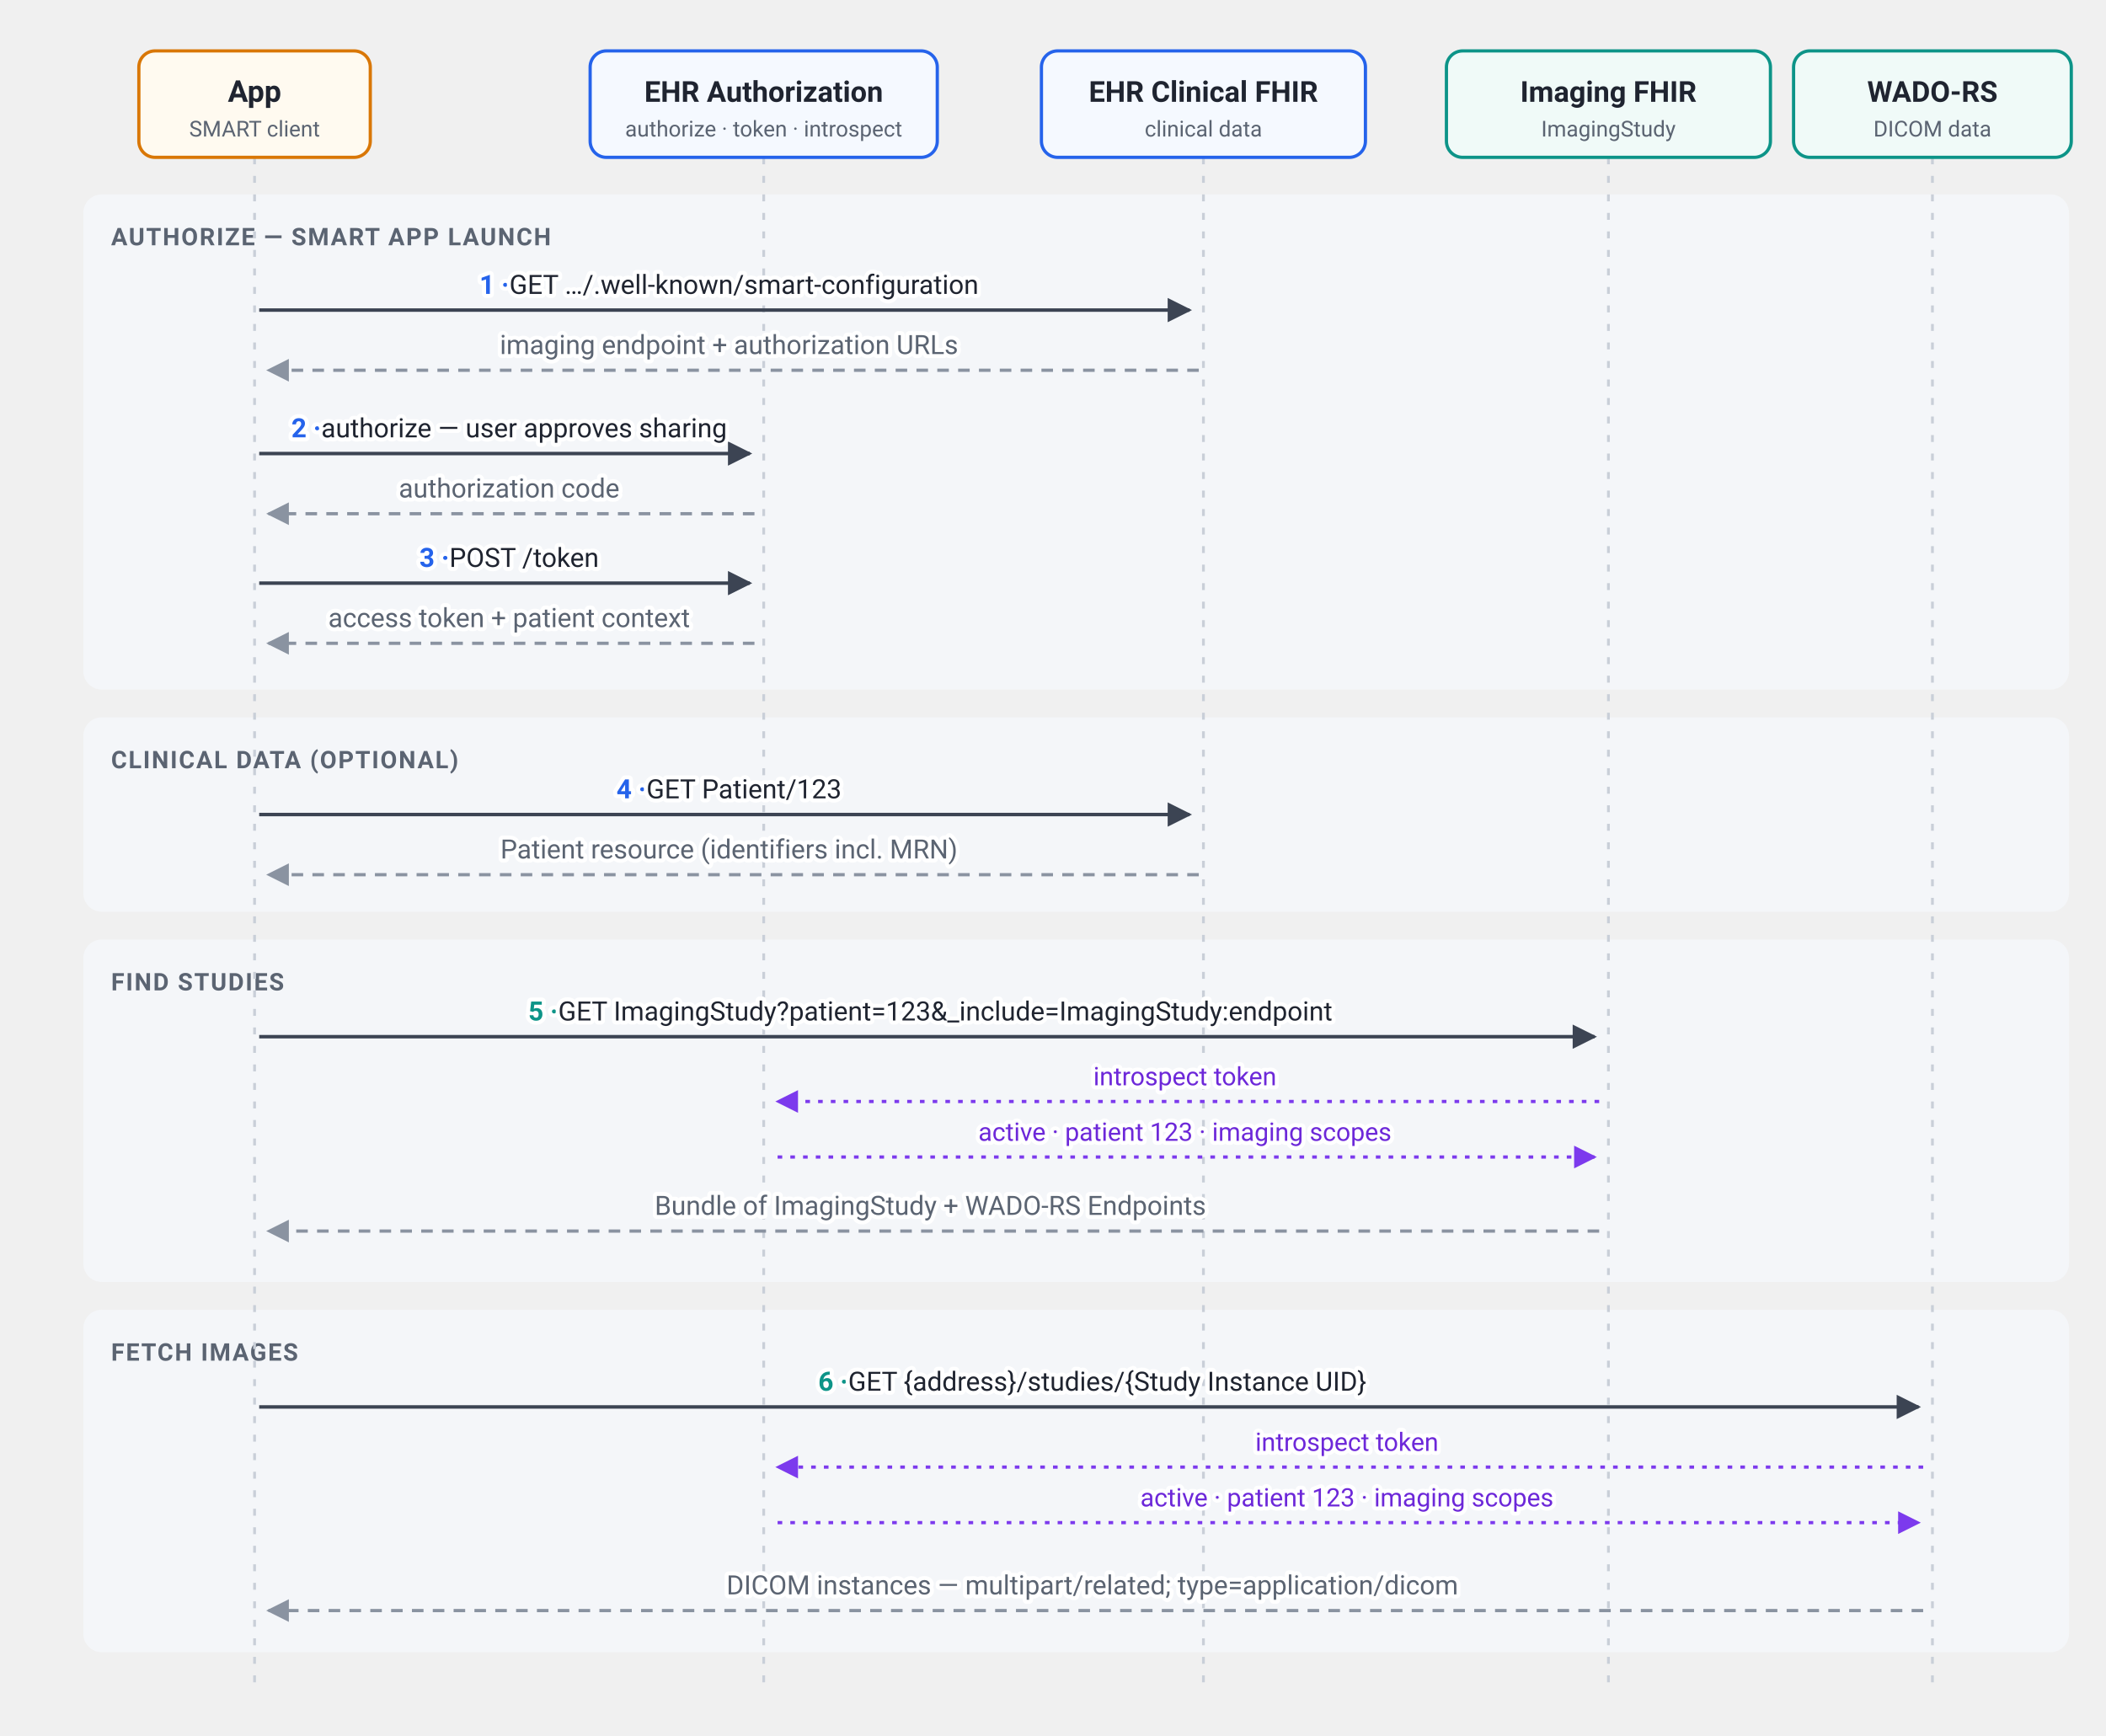
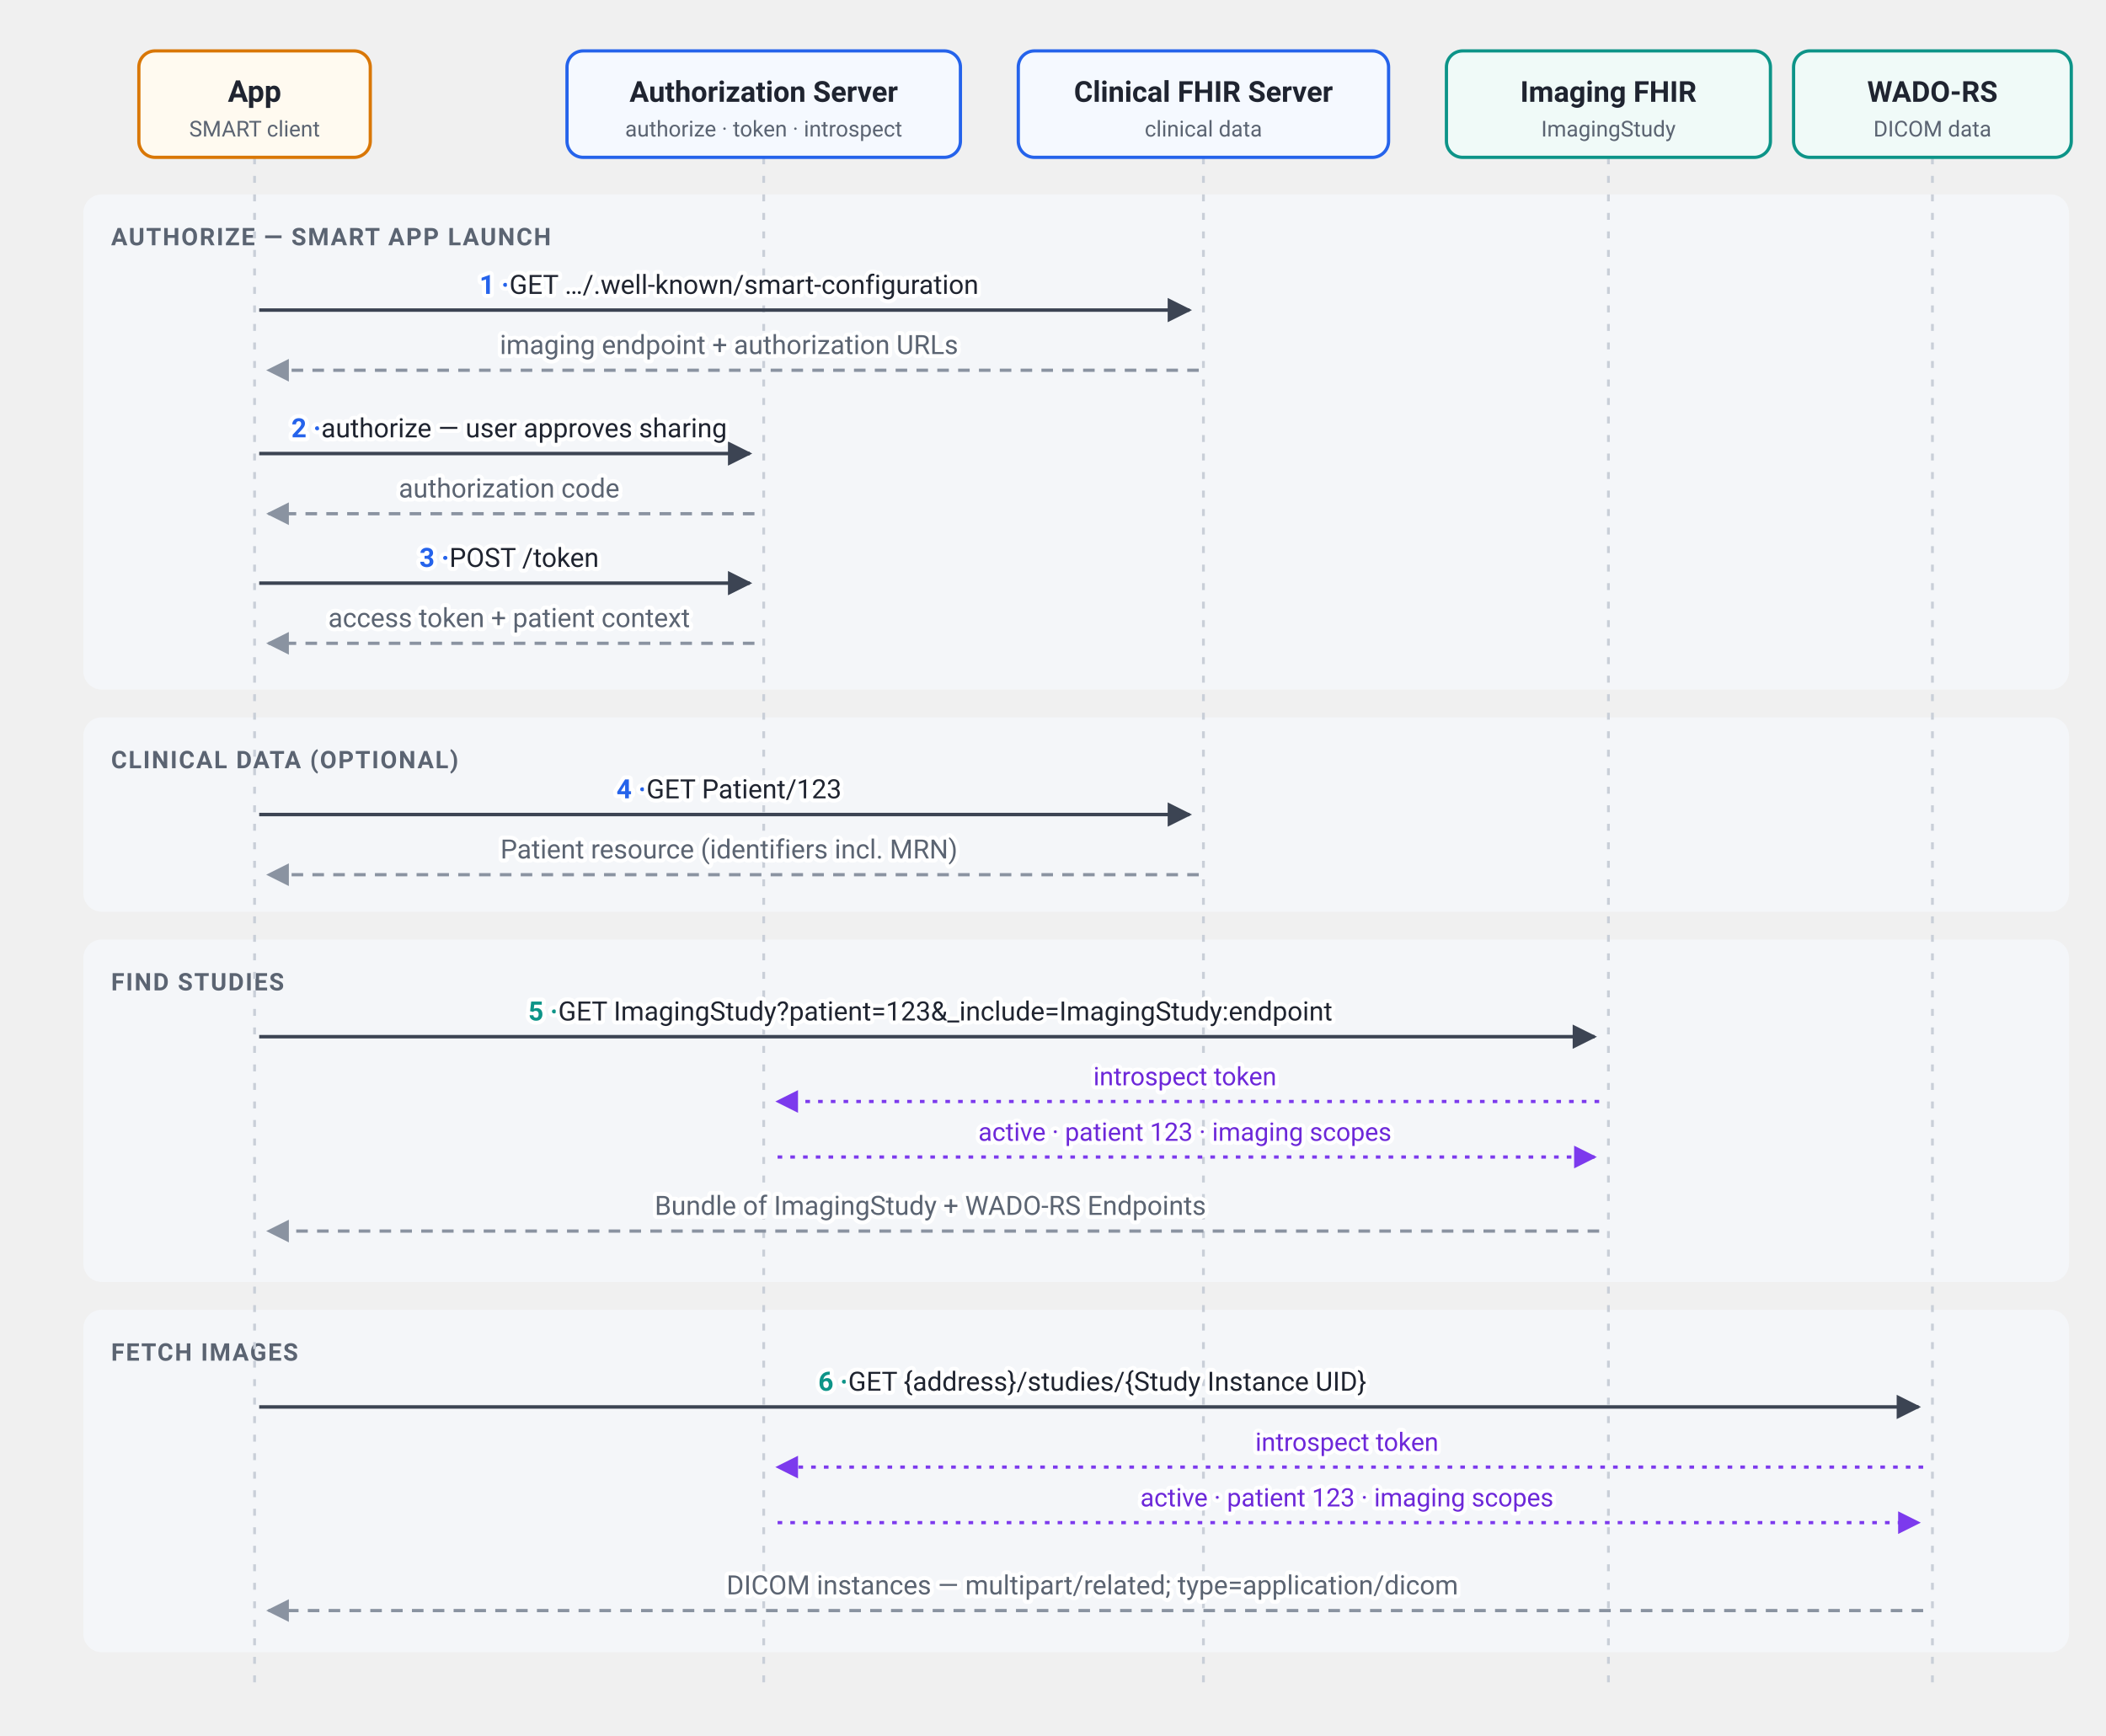
- <svg xmlns="http://www.w3.org/2000/svg" viewBox="0 0 910 750" width="860" font-family="-apple-system, 'Segoe UI', Roboto, Helvetica, Arial, sans-serif" role="img" aria-label="Sequence diagram: the app discovers the imaging endpoint, authorizes with the EHR, optionally fetches clinical data, searches ImagingStudy on the imaging FHIR endpoint, and retrieves DICOM data from WADO-RS; the imaging endpoints validate the token with the EHR via introspection">
+ <svg xmlns="http://www.w3.org/2000/svg" viewBox="0 0 910 750" width="860" font-family="-apple-system, 'Segoe UI', Roboto, Helvetica, Arial, sans-serif" role="img" aria-label="Sequence diagram: the app discovers the imaging endpoint, authorizes with the Authorization Server, optionally fetches clinical data, searches ImagingStudy on the imaging FHIR endpoint, and retrieves DICOM data from WADO-RS; the imaging endpoints validate the token with the Authorization Server via introspection">
  <defs>
    <marker id="arrD" viewBox="0 0 10 10" refX="9" refY="5" markerWidth="7" markerHeight="7" orient="auto-start-reverse">
      <path d="M0,0 L10,5 L0,10 z" fill="#3c4453" />
    </marker>
    <marker id="arrG" viewBox="0 0 10 10" refX="9" refY="5" markerWidth="7" markerHeight="7" orient="auto-start-reverse">
      <path d="M0,0 L10,5 L0,10 z" fill="#8a93a1" />
    </marker>
    <marker id="arrP" viewBox="0 0 10 10" refX="9" refY="5" markerWidth="7" markerHeight="7" orient="auto-start-reverse">
      <path d="M0,0 L10,5 L0,10 z" fill="#7c3aed" />
    </marker>
  </defs>
  <g>
    <rect x="36" y="84" width="858" height="214" rx="8" fill="#f4f6f9" />
    <rect x="36" y="310" width="858" height="84" rx="8" fill="#f4f6f9" />
    <rect x="36" y="406" width="858" height="148" rx="8" fill="#f4f6f9" />
    <rect x="36" y="566" width="858" height="148" rx="8" fill="#f4f6f9" />
  </g>
  <g font-size="10.5" font-weight="700" fill="#5b6472" letter-spacing="0.06em">
    <text x="48" y="106">AUTHORIZE — SMART APP LAUNCH</text>
    <text x="48" y="332">CLINICAL DATA (OPTIONAL)</text>
    <text x="48" y="428">FIND STUDIES</text>
    <text x="48" y="588">FETCH IMAGES</text>
  </g>
  <g stroke="#c9cfd8" stroke-width="1.2" stroke-dasharray="3,5">
    <line x1="110" y1="68" x2="110" y2="730" />
    <line x1="330" y1="68" x2="330" y2="730" />
    <line x1="520" y1="68" x2="520" y2="730" />
    <line x1="695" y1="68" x2="695" y2="730" />
    <line x1="835" y1="68" x2="835" y2="730" />
  </g>
  <rect x="60" y="22" width="100" height="46" rx="7" fill="#fffaf0" stroke="#d97706" stroke-width="1.4" />
  <text x="110" y="44" font-size="13" font-weight="700" fill="#1f2430" text-anchor="middle">App</text>
  <text x="110" y="59" font-size="9.5" fill="#5b6472" text-anchor="middle">SMART client</text>
-   <rect x="255" y="22" width="150" height="46" rx="7" fill="#f5f9ff" stroke="#2563eb" stroke-width="1.4" />
-   <text x="330" y="44" font-size="12.5" font-weight="700" fill="#1f2430" text-anchor="middle">EHR Authorization</text>
+   <rect x="245" y="22" width="170" height="46" rx="7" fill="#f5f9ff" stroke="#2563eb" stroke-width="1.4" />
+   <text x="330" y="44" font-size="12.5" font-weight="700" fill="#1f2430" text-anchor="middle">Authorization Server</text>
  <text x="330" y="59" font-size="9.5" fill="#5b6472" text-anchor="middle">authorize · token · introspect</text>
-   <rect x="450" y="22" width="140" height="46" rx="7" fill="#f5f9ff" stroke="#2563eb" stroke-width="1.4" />
-   <text x="520" y="44" font-size="12.5" font-weight="700" fill="#1f2430" text-anchor="middle">EHR Clinical FHIR</text>
+   <rect x="440" y="22" width="160" height="46" rx="7" fill="#f5f9ff" stroke="#2563eb" stroke-width="1.4" />
+   <text x="520" y="44" font-size="12.5" font-weight="700" fill="#1f2430" text-anchor="middle">Clinical FHIR Server</text>
  <text x="520" y="59" font-size="9.5" fill="#5b6472" text-anchor="middle">clinical data</text>
  <rect x="625" y="22" width="140" height="46" rx="7" fill="#f0faf8" stroke="#0d9488" stroke-width="1.4" />
  <text x="695" y="44" font-size="12.5" font-weight="700" fill="#1f2430" text-anchor="middle">Imaging FHIR</text>
  <text x="695" y="59" font-size="9.5" fill="#5b6472" text-anchor="middle">ImagingStudy</text>
  <rect x="775" y="22" width="120" height="46" rx="7" fill="#f0faf8" stroke="#0d9488" stroke-width="1.4" />
  <text x="835" y="44" font-size="12.5" font-weight="700" fill="#1f2430" text-anchor="middle">WADO-RS</text>
  <text x="835" y="59" font-size="9.5" fill="#5b6472" text-anchor="middle">DICOM data</text>
  <g fill="none">
    <line x1="112" y1="134" x2="514" y2="134" stroke="#3c4453" stroke-width="1.5" marker-end="url(#arrD)" />
    <line x1="518" y1="160" x2="116" y2="160" stroke="#8a93a1" stroke-width="1.4" stroke-dasharray="5,4" marker-end="url(#arrG)" />
    <line x1="112" y1="196" x2="324" y2="196" stroke="#3c4453" stroke-width="1.5" marker-end="url(#arrD)" />
    <line x1="326" y1="222" x2="116" y2="222" stroke="#8a93a1" stroke-width="1.4" stroke-dasharray="5,4" marker-end="url(#arrG)" />
    <line x1="112" y1="252" x2="324" y2="252" stroke="#3c4453" stroke-width="1.5" marker-end="url(#arrD)" />
    <line x1="326" y1="278" x2="116" y2="278" stroke="#8a93a1" stroke-width="1.4" stroke-dasharray="5,4" marker-end="url(#arrG)" />
    <line x1="112" y1="352" x2="514" y2="352" stroke="#3c4453" stroke-width="1.5" marker-end="url(#arrD)" />
    <line x1="518" y1="378" x2="116" y2="378" stroke="#8a93a1" stroke-width="1.4" stroke-dasharray="5,4" marker-end="url(#arrG)" />
    <line x1="112" y1="448" x2="689" y2="448" stroke="#3c4453" stroke-width="1.5" marker-end="url(#arrD)" />
    <line x1="691" y1="476" x2="336" y2="476" stroke="#7c3aed" stroke-width="1.4" stroke-dasharray="2,3.5" marker-end="url(#arrP)" />
    <line x1="336" y1="500" x2="689" y2="500" stroke="#7c3aed" stroke-width="1.4" stroke-dasharray="2,3.5" marker-end="url(#arrP)" />
    <line x1="691" y1="532" x2="116" y2="532" stroke="#8a93a1" stroke-width="1.4" stroke-dasharray="5,4" marker-end="url(#arrG)" />
    <line x1="112" y1="608" x2="829" y2="608" stroke="#3c4453" stroke-width="1.5" marker-end="url(#arrD)" />
    <line x1="831" y1="634" x2="336" y2="634" stroke="#7c3aed" stroke-width="1.4" stroke-dasharray="2,3.5" marker-end="url(#arrP)" />
    <line x1="336" y1="658" x2="829" y2="658" stroke="#7c3aed" stroke-width="1.4" stroke-dasharray="2,3.5" marker-end="url(#arrP)" />
    <line x1="831" y1="696" x2="116" y2="696" stroke="#8a93a1" stroke-width="1.4" stroke-dasharray="5,4" marker-end="url(#arrG)" />
  </g>
  <g font-size="11.5" fill="#1f2430" text-anchor="middle" stroke="#ffffff" stroke-width="3.5" paint-order="stroke" stroke-linejoin="round">
    <text x="315" y="127">
      <tspan font-weight="700" fill="#2563eb">1 · </tspan>GET …/.well-known/smart-configuration</text>
    <text x="315" y="153" fill="#5b6472">imaging endpoint + authorization URLs</text>
    <text x="220" y="189">
      <tspan font-weight="700" fill="#2563eb">2 · </tspan>authorize — user approves sharing</text>
    <text x="220" y="215" fill="#5b6472">authorization code</text>
    <text x="220" y="245">
      <tspan font-weight="700" fill="#2563eb">3 · </tspan>POST /token</text>
    <text x="220" y="271" fill="#5b6472">access token + patient context</text>
    <text x="315" y="345">
      <tspan font-weight="700" fill="#2563eb">4 · </tspan>GET Patient/123</text>
    <text x="315" y="371" fill="#5b6472">Patient resource (identifiers incl. MRN)</text>
    <text x="402" y="441">
      <tspan font-weight="700" fill="#0d9488">5 · </tspan>GET ImagingStudy?patient=123&amp;_include=ImagingStudy:endpoint</text>
    <text x="512" y="469" fill="#6d28d9" font-size="11">introspect token</text>
    <text x="512" y="493" fill="#6d28d9" font-size="11">active · patient 123 · imaging scopes</text>
    <text x="402" y="525" fill="#5b6472">Bundle of ImagingStudy + WADO-RS Endpoints</text>
    <text x="472" y="601">
      <tspan font-weight="700" fill="#0d9488">6 · </tspan>GET {address}/studies/{Study Instance UID}</text>
    <text x="582" y="627" fill="#6d28d9" font-size="11">introspect token</text>
    <text x="582" y="651" fill="#6d28d9" font-size="11">active · patient 123 · imaging scopes</text>
    <text x="472" y="689" fill="#5b6472">DICOM instances — multipart/related; type=application/dicom</text>
  </g>
</svg>
